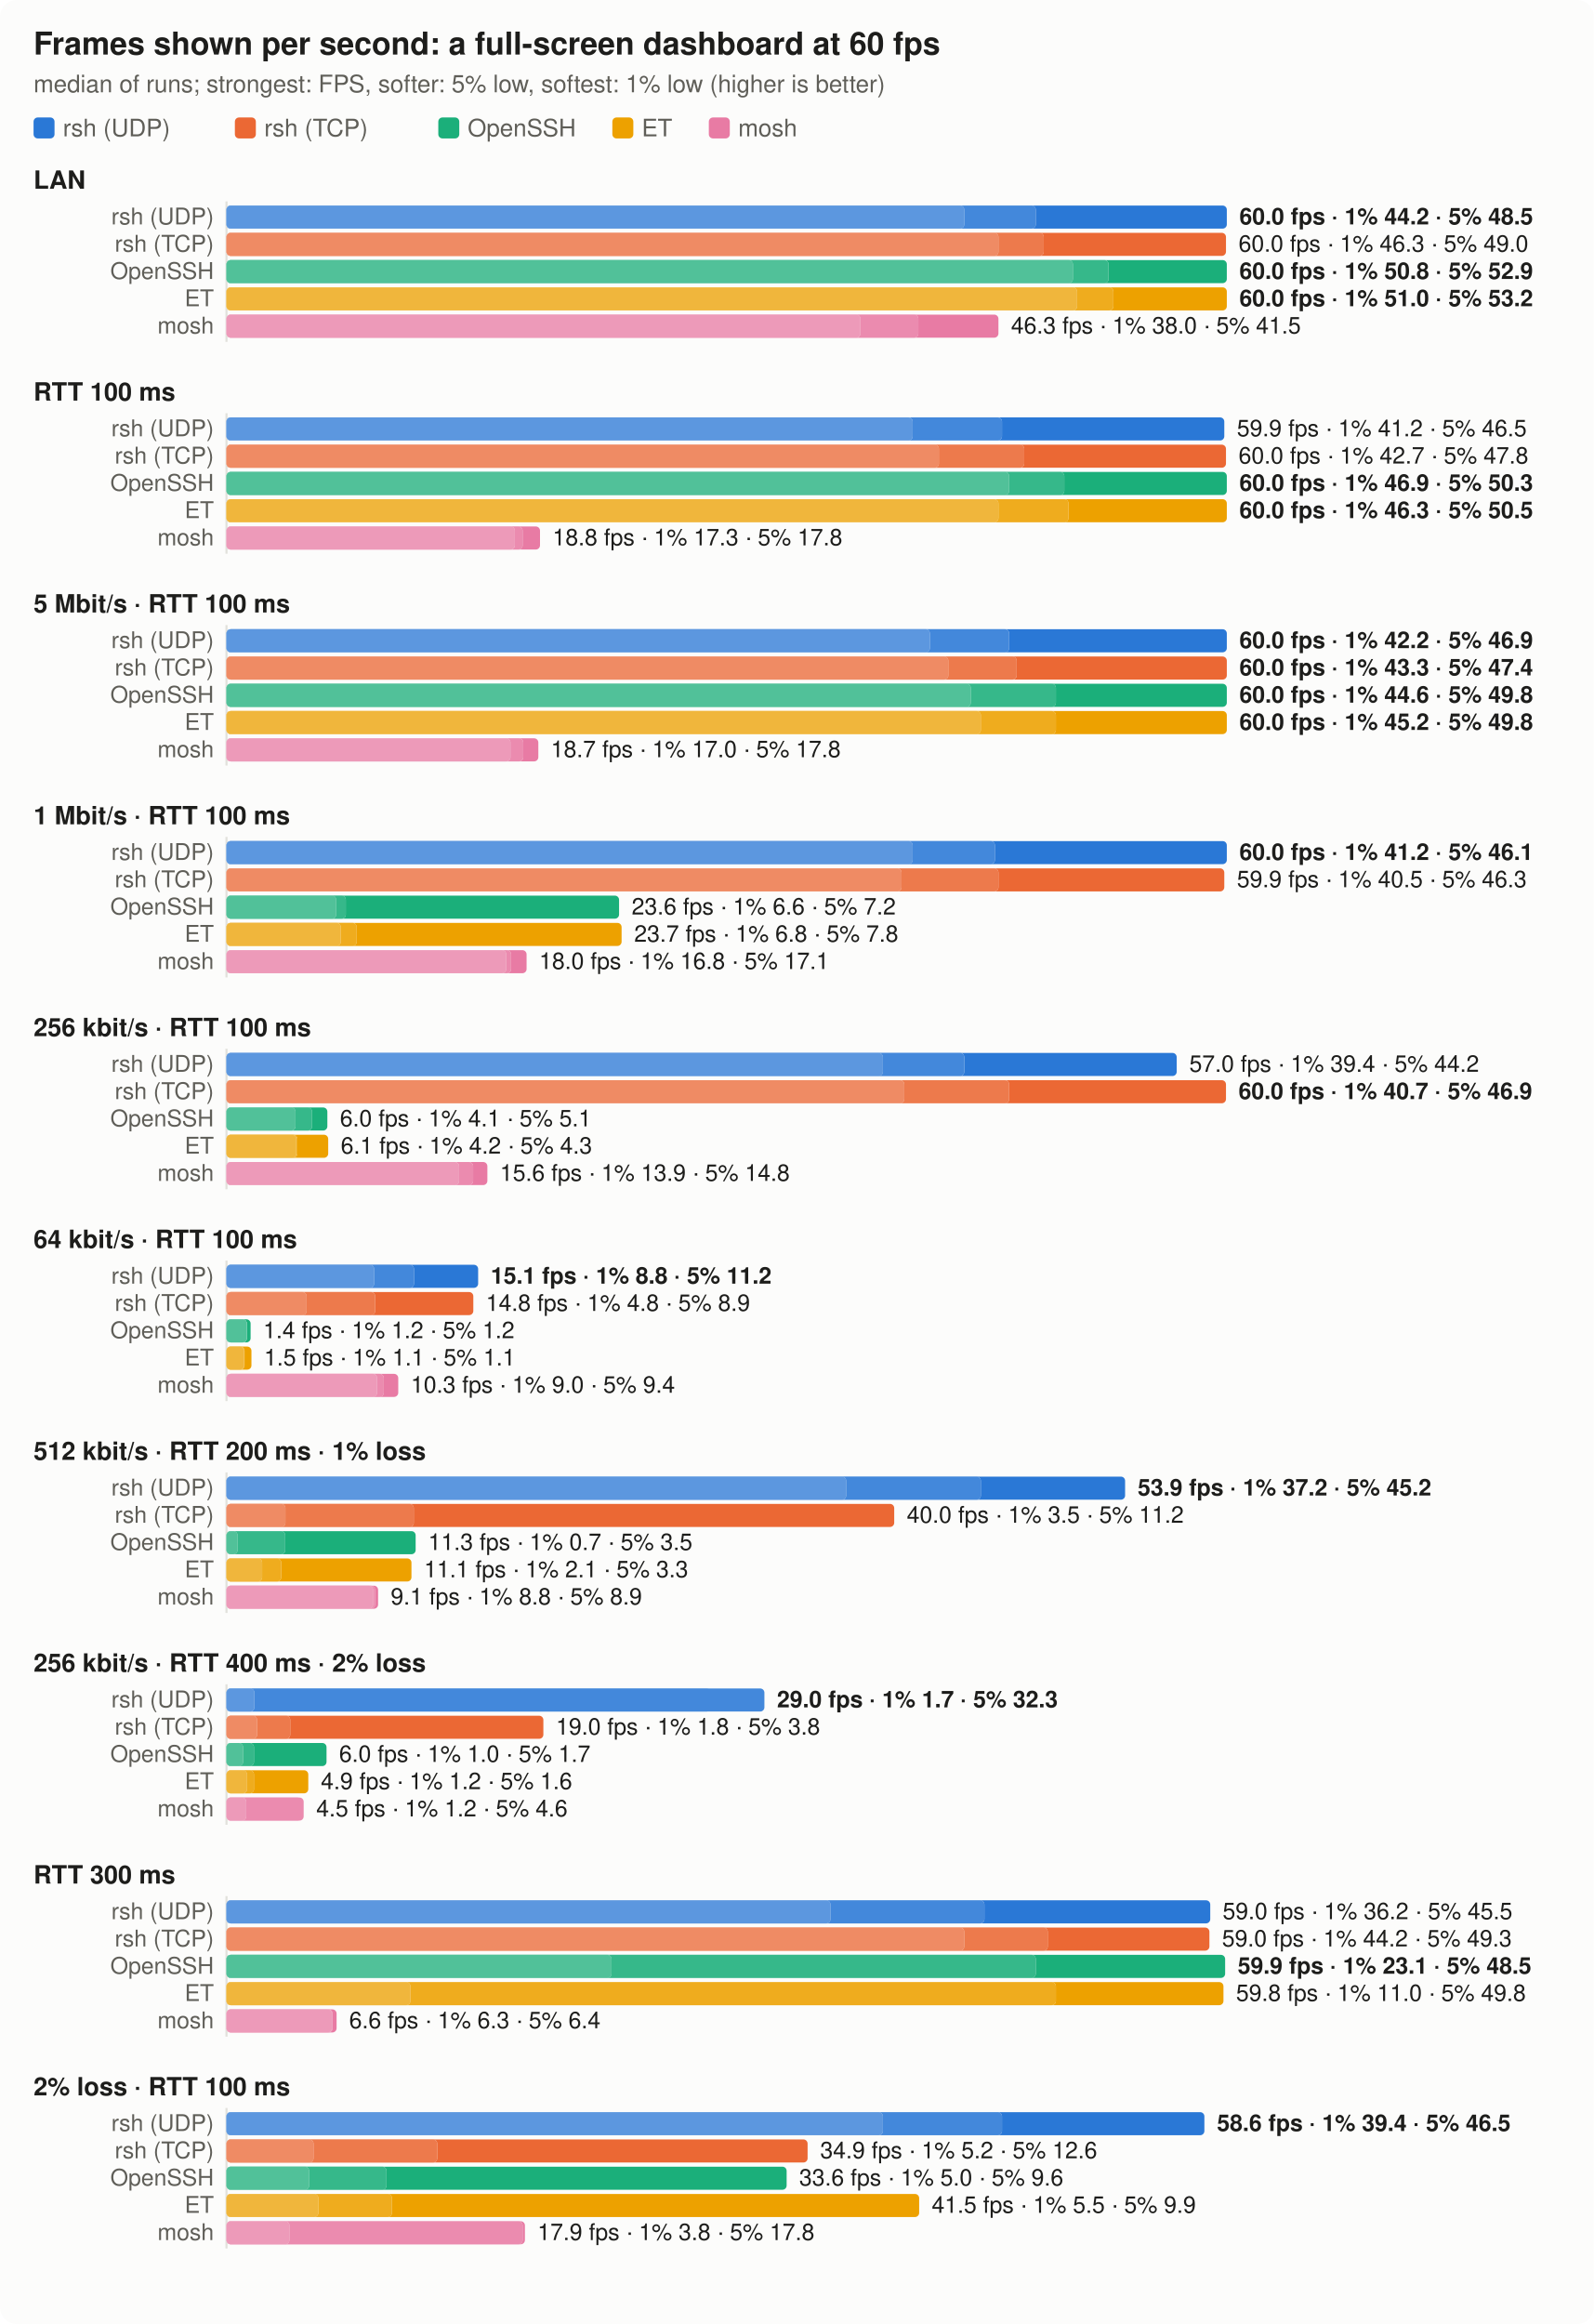
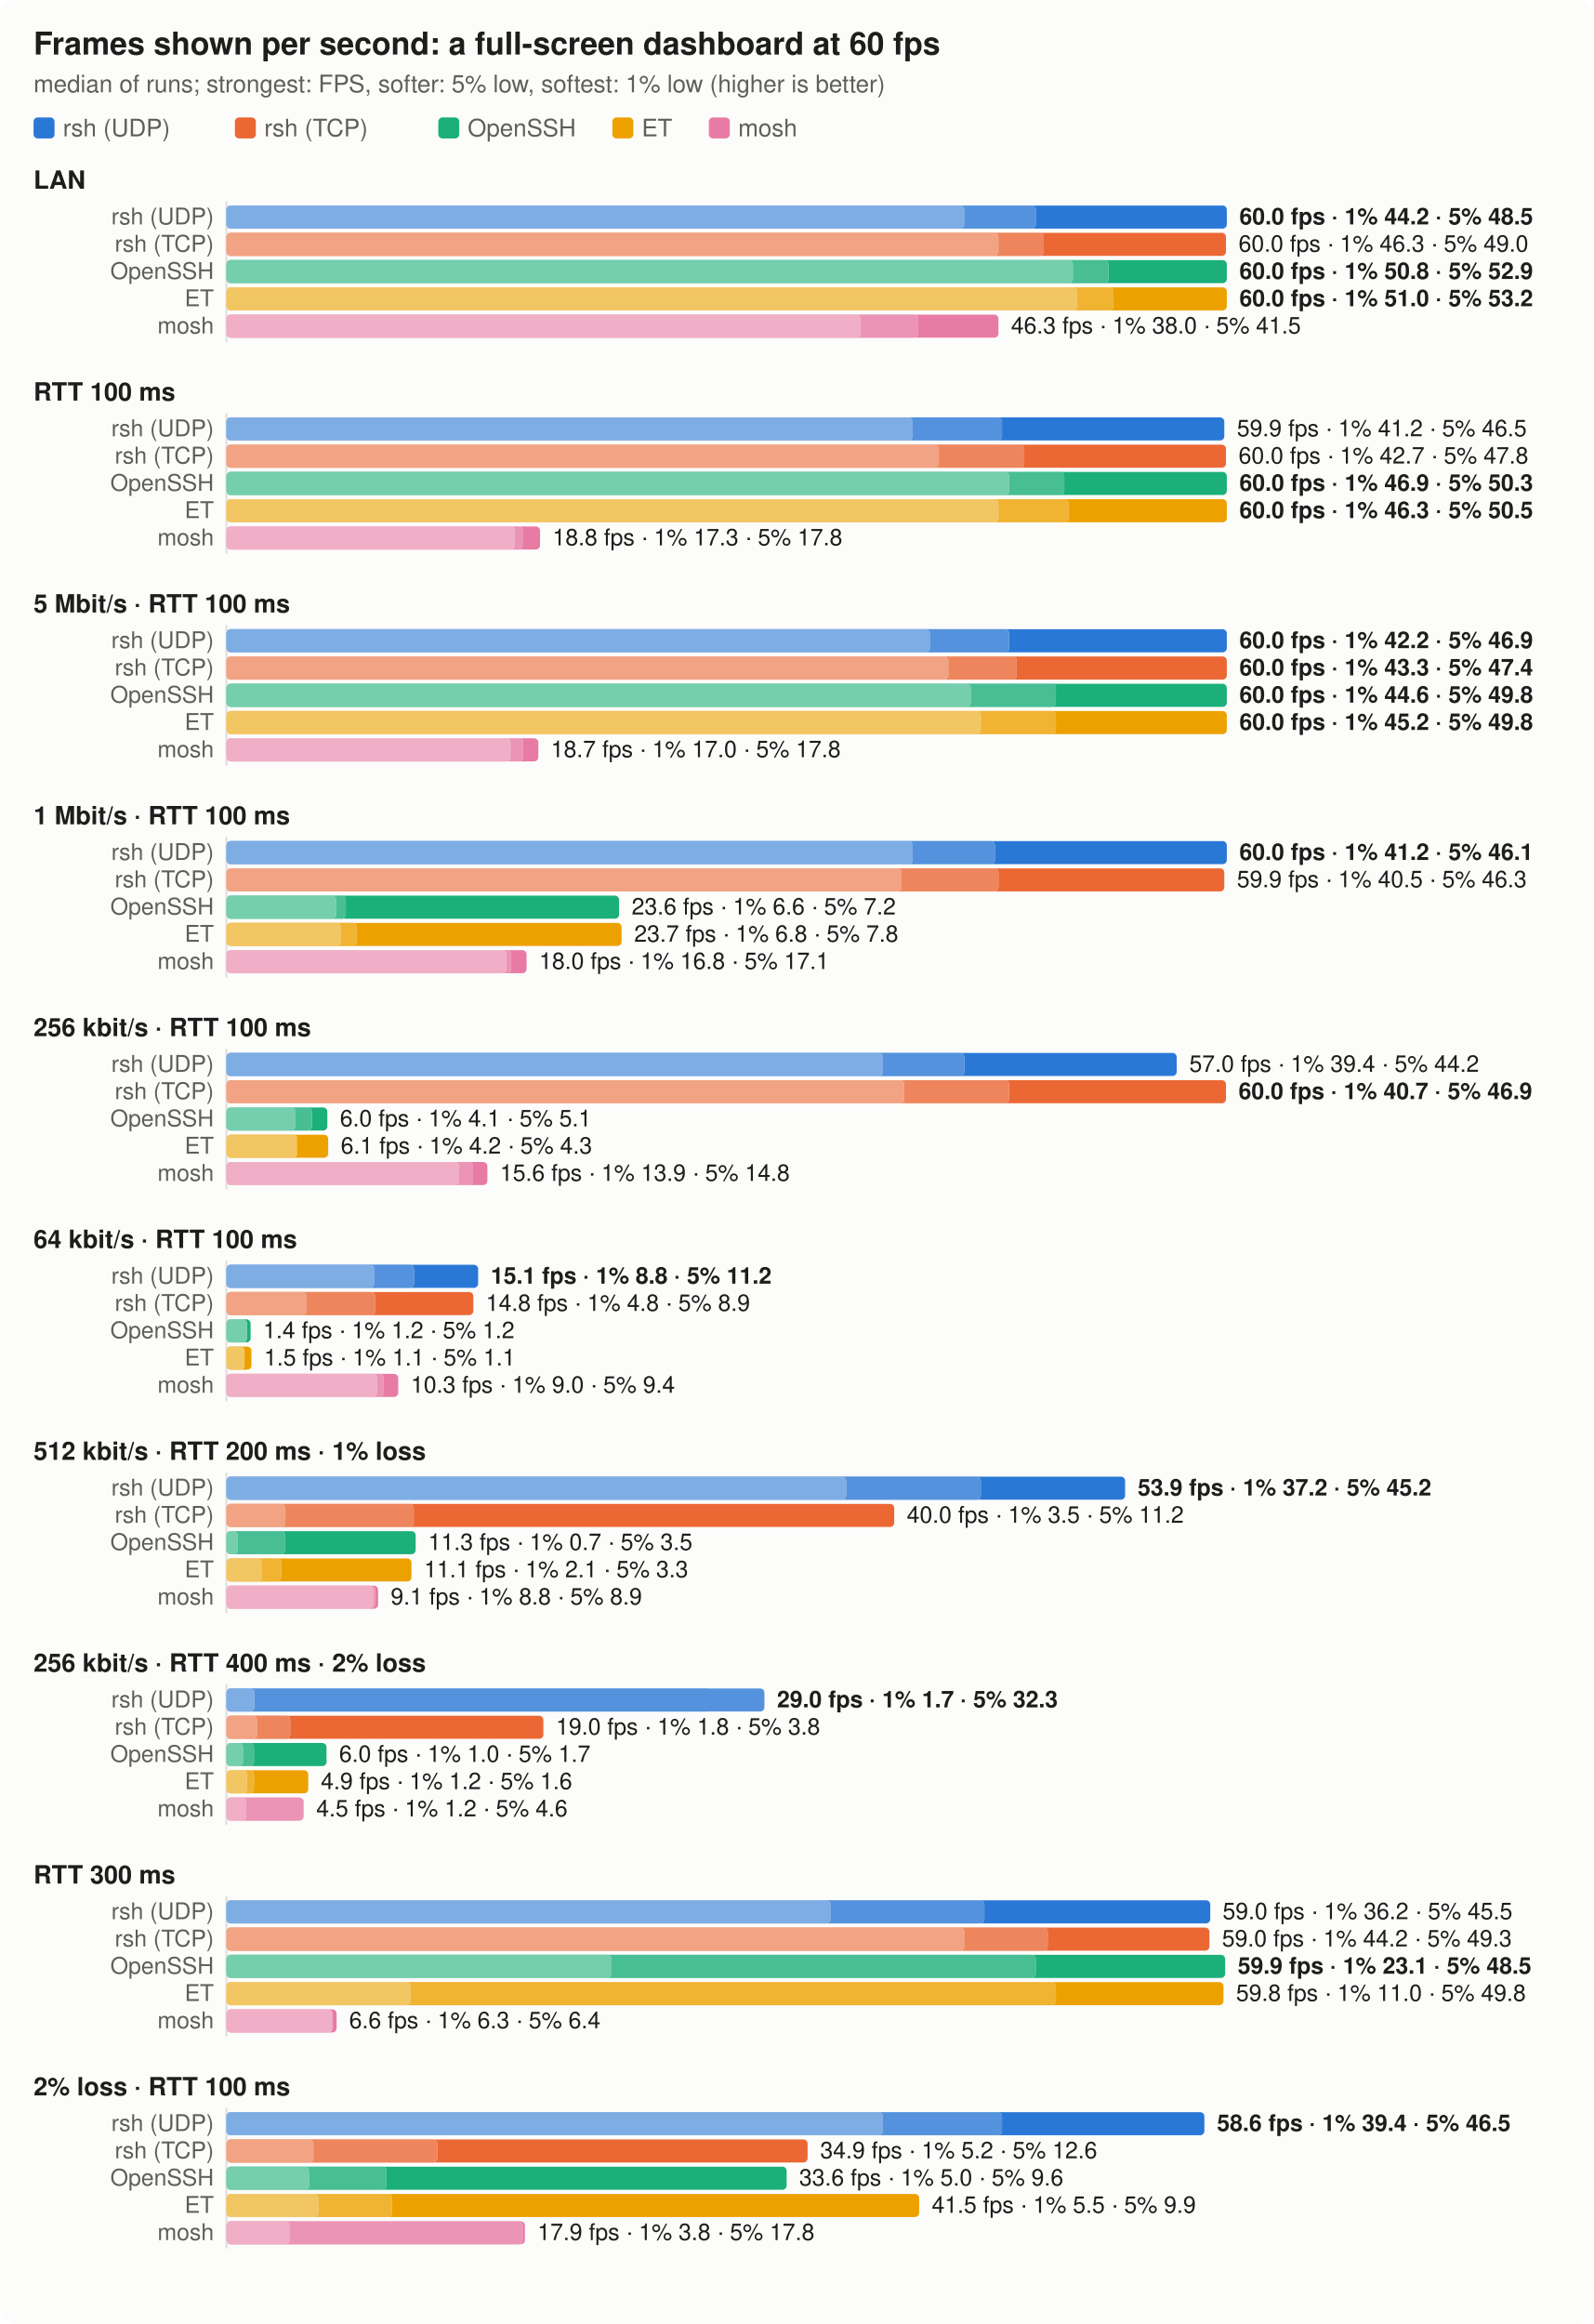
<svg xmlns="http://www.w3.org/2000/svg" width="760" height="1108" viewBox="0 0 760 1108" role="img" aria-label="Frames shown per second: a full-screen dashboard at 60 fps">
  <style>svg{font-family:-apple-system,BlinkMacSystemFont,'Segoe UI',Helvetica,Arial,sans-serif}.bg{fill:#fcfcfb}.t1{fill:#1d1d1b}.t2{fill:#5f5e58}.axis{stroke:#e2e1dc}.s-rsh{fill:#2a78d6}.s-rsh_tcp{fill:#eb6834}.s-ssh{fill:#1baf7a}.s-et{fill:#eda100}.s-mosh{fill:#e87ba4}@media (prefers-color-scheme:dark){.bg{fill:#1a1a19}.t1{fill:#f0efec}.t2{fill:#c3c2b7}.axis{stroke:#3a3a37}.s-rsh{fill:#3987e5}.s-rsh_tcp{fill:#d95926}.s-ssh{fill:#199e70}.s-et{fill:#c98500}.s-mosh{fill:#d55181}}</style>
  <rect class="bg" width="100%" height="100%" rx="8" />
  <text class="t1" x="16" y="26" font-size="15" font-weight="600">Frames shown per second: a full-screen dashboard at 60 fps</text>
  <text class="t2" x="16" y="44" font-size="11.5">median of runs; strongest: FPS, softer: 5% low, softest: 1% low (higher is better)</text>
  <rect class="s-rsh" x="16" y="56" width="10" height="10" rx="2" />
  <text class="t2" x="30" y="65" font-size="11.5">rsh (UDP)</text>
  <rect class="s-rsh_tcp" x="112" y="56" width="10" height="10" rx="2" />
  <text class="t2" x="126" y="65" font-size="11.5">rsh (TCP)</text>
  <rect class="s-ssh" x="209" y="56" width="10" height="10" rx="2" />
  <text class="t2" x="223" y="65" font-size="11.5">OpenSSH</text>
  <rect class="s-et" x="292" y="56" width="10" height="10" rx="2" />
  <text class="t2" x="306" y="65" font-size="11.5">ET</text>
  <rect class="s-mosh" x="338" y="56" width="10" height="10" rx="2" />
  <text class="t2" x="352" y="65" font-size="11.5">mosh</text>
  <text class="t1" x="16" y="90" font-size="12" font-weight="600">LAN</text>
  <line class="axis" x1="108" y1="96" x2="108" y2="163" stroke-width="1" />
  <text class="t2" x="102" y="107" font-size="11" text-anchor="end">rsh (UDP)</text>
  <rect class="s-rsh" x="108" y="98" width="477.0" height="11" rx="2" />
  <rect class="bg" x="108" y="98" width="385.9" height="11" rx="2" />
-   <rect class="s-rsh" x="108" y="98" width="385.9" height="11" rx="2" opacity="0.88" />
+   <rect class="s-rsh" x="108" y="98" width="385.9" height="11" rx="2" opacity="0.8" />
  <rect class="bg" x="108" y="98" width="351.8" height="11" rx="2" />
-   <rect class="s-rsh" x="108" y="98" width="351.8" height="11" rx="2" opacity="0.76" />
+   <rect class="s-rsh" x="108" y="98" width="351.8" height="11" rx="2" opacity="0.6" />
  <text class="t1" x="591.0" y="107" font-size="11" font-weight="600">60.0 fps · 1% 44.2 · 5% 48.5</text>
  <text class="t2" x="102" y="120" font-size="11" text-anchor="end">rsh (TCP)</text>
  <rect class="s-rsh_tcp" x="108" y="111" width="476.6" height="11" rx="2" />
  <rect class="bg" x="108" y="111" width="389.7" height="11" rx="2" />
-   <rect class="s-rsh_tcp" x="108" y="111" width="389.7" height="11" rx="2" opacity="0.88" />
+   <rect class="s-rsh_tcp" x="108" y="111" width="389.7" height="11" rx="2" opacity="0.8" />
  <rect class="bg" x="108" y="111" width="368.1" height="11" rx="2" />
-   <rect class="s-rsh_tcp" x="108" y="111" width="368.1" height="11" rx="2" opacity="0.76" />
+   <rect class="s-rsh_tcp" x="108" y="111" width="368.1" height="11" rx="2" opacity="0.6" />
  <text class="t1" x="590.6" y="120" font-size="11">60.0 fps · 1% 46.3 · 5% 49.0</text>
  <text class="t2" x="102" y="133" font-size="11" text-anchor="end">OpenSSH</text>
  <rect class="s-ssh" x="108" y="124" width="477.0" height="11" rx="2" />
  <rect class="bg" x="108" y="124" width="420.6" height="11" rx="2" />
-   <rect class="s-ssh" x="108" y="124" width="420.6" height="11" rx="2" opacity="0.88" />
+   <rect class="s-ssh" x="108" y="124" width="420.6" height="11" rx="2" opacity="0.8" />
  <rect class="bg" x="108" y="124" width="403.6" height="11" rx="2" />
-   <rect class="s-ssh" x="108" y="124" width="403.6" height="11" rx="2" opacity="0.76" />
+   <rect class="s-ssh" x="108" y="124" width="403.6" height="11" rx="2" opacity="0.6" />
  <text class="t1" x="591.0" y="133" font-size="11" font-weight="600">60.0 fps · 1% 50.8 · 5% 52.9</text>
  <text class="t2" x="102" y="146" font-size="11" text-anchor="end">ET</text>
  <rect class="s-et" x="108" y="137" width="477.0" height="11" rx="2" />
  <rect class="bg" x="108" y="137" width="422.9" height="11" rx="2" />
-   <rect class="s-et" x="108" y="137" width="422.9" height="11" rx="2" opacity="0.88" />
+   <rect class="s-et" x="108" y="137" width="422.9" height="11" rx="2" opacity="0.8" />
  <rect class="bg" x="108" y="137" width="405.6" height="11" rx="2" />
-   <rect class="s-et" x="108" y="137" width="405.6" height="11" rx="2" opacity="0.76" />
+   <rect class="s-et" x="108" y="137" width="405.6" height="11" rx="2" opacity="0.6" />
  <text class="t1" x="591.0" y="146" font-size="11" font-weight="600">60.0 fps · 1% 51.0 · 5% 53.2</text>
  <text class="t2" x="102" y="159" font-size="11" text-anchor="end">mosh</text>
  <rect class="s-mosh" x="108" y="150" width="368.1" height="11" rx="2" />
  <rect class="bg" x="108" y="150" width="329.9" height="11" rx="2" />
-   <rect class="s-mosh" x="108" y="150" width="329.9" height="11" rx="2" opacity="0.88" />
+   <rect class="s-mosh" x="108" y="150" width="329.9" height="11" rx="2" opacity="0.8" />
  <rect class="bg" x="108" y="150" width="302.3" height="11" rx="2" />
-   <rect class="s-mosh" x="108" y="150" width="302.3" height="11" rx="2" opacity="0.76" />
+   <rect class="s-mosh" x="108" y="150" width="302.3" height="11" rx="2" opacity="0.6" />
  <text class="t1" x="482.1" y="159" font-size="11">46.3 fps · 1% 38.0 · 5% 41.5</text>
  <text class="t1" x="16" y="191" font-size="12" font-weight="600">RTT 100 ms</text>
  <line class="axis" x1="108" y1="197" x2="108" y2="264" stroke-width="1" />
  <text class="t2" x="102" y="208" font-size="11" text-anchor="end">rsh (UDP)</text>
  <rect class="s-rsh" x="108" y="199" width="475.8" height="11" rx="2" />
  <rect class="bg" x="108" y="199" width="369.8" height="11" rx="2" />
-   <rect class="s-rsh" x="108" y="199" width="369.8" height="11" rx="2" opacity="0.88" />
+   <rect class="s-rsh" x="108" y="199" width="369.8" height="11" rx="2" opacity="0.8" />
  <rect class="bg" x="108" y="199" width="327.2" height="11" rx="2" />
-   <rect class="s-rsh" x="108" y="199" width="327.2" height="11" rx="2" opacity="0.76" />
+   <rect class="s-rsh" x="108" y="199" width="327.2" height="11" rx="2" opacity="0.6" />
  <text class="t1" x="589.8" y="208" font-size="11">59.9 fps · 1% 41.2 · 5% 46.5</text>
  <text class="t2" x="102" y="221" font-size="11" text-anchor="end">rsh (TCP)</text>
  <rect class="s-rsh_tcp" x="108" y="212" width="476.6" height="11" rx="2" />
  <rect class="bg" x="108" y="212" width="380.4" height="11" rx="2" />
-   <rect class="s-rsh_tcp" x="108" y="212" width="380.4" height="11" rx="2" opacity="0.88" />
+   <rect class="s-rsh_tcp" x="108" y="212" width="380.4" height="11" rx="2" opacity="0.8" />
  <rect class="bg" x="108" y="212" width="339.7" height="11" rx="2" />
-   <rect class="s-rsh_tcp" x="108" y="212" width="339.7" height="11" rx="2" opacity="0.76" />
+   <rect class="s-rsh_tcp" x="108" y="212" width="339.7" height="11" rx="2" opacity="0.6" />
  <text class="t1" x="590.6" y="221" font-size="11">60.0 fps · 1% 42.7 · 5% 47.8</text>
  <text class="t2" x="102" y="234" font-size="11" text-anchor="end">OpenSSH</text>
  <rect class="s-ssh" x="108" y="225" width="477.0" height="11" rx="2" />
  <rect class="bg" x="108" y="225" width="399.5" height="11" rx="2" />
-   <rect class="s-ssh" x="108" y="225" width="399.5" height="11" rx="2" opacity="0.88" />
+   <rect class="s-ssh" x="108" y="225" width="399.5" height="11" rx="2" opacity="0.8" />
  <rect class="bg" x="108" y="225" width="373.2" height="11" rx="2" />
-   <rect class="s-ssh" x="108" y="225" width="373.2" height="11" rx="2" opacity="0.76" />
+   <rect class="s-ssh" x="108" y="225" width="373.2" height="11" rx="2" opacity="0.6" />
  <text class="t1" x="591.0" y="234" font-size="11" font-weight="600">60.0 fps · 1% 46.9 · 5% 50.3</text>
  <text class="t2" x="102" y="247" font-size="11" text-anchor="end">ET</text>
  <rect class="s-et" x="108" y="238" width="477.0" height="11" rx="2" />
  <rect class="bg" x="108" y="238" width="401.5" height="11" rx="2" />
-   <rect class="s-et" x="108" y="238" width="401.5" height="11" rx="2" opacity="0.88" />
+   <rect class="s-et" x="108" y="238" width="401.5" height="11" rx="2" opacity="0.8" />
  <rect class="bg" x="108" y="238" width="368.1" height="11" rx="2" />
-   <rect class="s-et" x="108" y="238" width="368.1" height="11" rx="2" opacity="0.76" />
+   <rect class="s-et" x="108" y="238" width="368.1" height="11" rx="2" opacity="0.6" />
  <text class="t1" x="591.0" y="247" font-size="11" font-weight="600">60.0 fps · 1% 46.3 · 5% 50.5</text>
  <text class="t2" x="102" y="260" font-size="11" text-anchor="end">mosh</text>
  <rect class="s-mosh" x="108" y="251" width="149.5" height="11" rx="2" />
  <rect class="bg" x="108" y="251" width="141.2" height="11" rx="2" />
-   <rect class="s-mosh" x="108" y="251" width="141.2" height="11" rx="2" opacity="0.88" />
+   <rect class="s-mosh" x="108" y="251" width="141.2" height="11" rx="2" opacity="0.8" />
  <rect class="bg" x="108" y="251" width="137.5" height="11" rx="2" />
-   <rect class="s-mosh" x="108" y="251" width="137.5" height="11" rx="2" opacity="0.76" />
+   <rect class="s-mosh" x="108" y="251" width="137.5" height="11" rx="2" opacity="0.6" />
  <text class="t1" x="263.5" y="260" font-size="11">18.8 fps · 1% 17.3 · 5% 17.8</text>
  <text class="t1" x="16" y="292" font-size="12" font-weight="600">5 Mbit/s · RTT 100 ms</text>
  <line class="axis" x1="108" y1="298" x2="108" y2="365" stroke-width="1" />
  <text class="t2" x="102" y="309" font-size="11" text-anchor="end">rsh (UDP)</text>
  <rect class="s-rsh" x="108" y="300" width="477.0" height="11" rx="2" />
  <rect class="bg" x="108" y="300" width="373.2" height="11" rx="2" />
-   <rect class="s-rsh" x="108" y="300" width="373.2" height="11" rx="2" opacity="0.88" />
+   <rect class="s-rsh" x="108" y="300" width="373.2" height="11" rx="2" opacity="0.8" />
  <rect class="bg" x="108" y="300" width="335.4" height="11" rx="2" />
-   <rect class="s-rsh" x="108" y="300" width="335.4" height="11" rx="2" opacity="0.76" />
+   <rect class="s-rsh" x="108" y="300" width="335.4" height="11" rx="2" opacity="0.6" />
  <text class="t1" x="591.0" y="309" font-size="11" font-weight="600">60.0 fps · 1% 42.2 · 5% 46.9</text>
  <text class="t2" x="102" y="322" font-size="11" text-anchor="end">rsh (TCP)</text>
  <rect class="s-rsh_tcp" x="108" y="313" width="477.0" height="11" rx="2" />
  <rect class="bg" x="108" y="313" width="376.8" height="11" rx="2" />
-   <rect class="s-rsh_tcp" x="108" y="313" width="376.8" height="11" rx="2" opacity="0.88" />
+   <rect class="s-rsh_tcp" x="108" y="313" width="376.8" height="11" rx="2" opacity="0.8" />
  <rect class="bg" x="108" y="313" width="344.2" height="11" rx="2" />
-   <rect class="s-rsh_tcp" x="108" y="313" width="344.2" height="11" rx="2" opacity="0.76" />
+   <rect class="s-rsh_tcp" x="108" y="313" width="344.2" height="11" rx="2" opacity="0.6" />
  <text class="t1" x="591.0" y="322" font-size="11" font-weight="600">60.0 fps · 1% 43.3 · 5% 47.4</text>
  <text class="t2" x="102" y="335" font-size="11" text-anchor="end">OpenSSH</text>
  <rect class="s-ssh" x="108" y="326" width="477.0" height="11" rx="2" />
  <rect class="bg" x="108" y="326" width="395.5" height="11" rx="2" />
-   <rect class="s-ssh" x="108" y="326" width="395.5" height="11" rx="2" opacity="0.88" />
+   <rect class="s-ssh" x="108" y="326" width="395.5" height="11" rx="2" opacity="0.8" />
  <rect class="bg" x="108" y="326" width="354.9" height="11" rx="2" />
-   <rect class="s-ssh" x="108" y="326" width="354.9" height="11" rx="2" opacity="0.76" />
+   <rect class="s-ssh" x="108" y="326" width="354.9" height="11" rx="2" opacity="0.6" />
  <text class="t1" x="591.0" y="335" font-size="11" font-weight="600">60.0 fps · 1% 44.6 · 5% 49.8</text>
  <text class="t2" x="102" y="348" font-size="11" text-anchor="end">ET</text>
  <rect class="s-et" x="108" y="339" width="477.0" height="11" rx="2" />
  <rect class="bg" x="108" y="339" width="395.5" height="11" rx="2" />
-   <rect class="s-et" x="108" y="339" width="395.5" height="11" rx="2" opacity="0.88" />
+   <rect class="s-et" x="108" y="339" width="395.5" height="11" rx="2" opacity="0.8" />
  <rect class="bg" x="108" y="339" width="359.7" height="11" rx="2" />
-   <rect class="s-et" x="108" y="339" width="359.7" height="11" rx="2" opacity="0.76" />
+   <rect class="s-et" x="108" y="339" width="359.7" height="11" rx="2" opacity="0.6" />
  <text class="t1" x="591.0" y="348" font-size="11" font-weight="600">60.0 fps · 1% 45.2 · 5% 49.8</text>
  <text class="t2" x="102" y="361" font-size="11" text-anchor="end">mosh</text>
  <rect class="s-mosh" x="108" y="352" width="148.7" height="11" rx="2" />
  <rect class="bg" x="108" y="352" width="141.5" height="11" rx="2" />
-   <rect class="s-mosh" x="108" y="352" width="141.5" height="11" rx="2" opacity="0.88" />
+   <rect class="s-mosh" x="108" y="352" width="141.5" height="11" rx="2" opacity="0.8" />
  <rect class="bg" x="108" y="352" width="135.4" height="11" rx="2" />
-   <rect class="s-mosh" x="108" y="352" width="135.4" height="11" rx="2" opacity="0.76" />
+   <rect class="s-mosh" x="108" y="352" width="135.4" height="11" rx="2" opacity="0.6" />
  <text class="t1" x="262.7" y="361" font-size="11">18.7 fps · 1% 17.0 · 5% 17.8</text>
  <text class="t1" x="16" y="393" font-size="12" font-weight="600">1 Mbit/s · RTT 100 ms</text>
  <line class="axis" x1="108" y1="399" x2="108" y2="466" stroke-width="1" />
  <text class="t2" x="102" y="410" font-size="11" text-anchor="end">rsh (UDP)</text>
  <rect class="s-rsh" x="108" y="401" width="477.0" height="11" rx="2" />
  <rect class="bg" x="108" y="401" width="366.4" height="11" rx="2" />
-   <rect class="s-rsh" x="108" y="401" width="366.4" height="11" rx="2" opacity="0.88" />
+   <rect class="s-rsh" x="108" y="401" width="366.4" height="11" rx="2" opacity="0.8" />
  <rect class="bg" x="108" y="401" width="327.2" height="11" rx="2" />
-   <rect class="s-rsh" x="108" y="401" width="327.2" height="11" rx="2" opacity="0.76" />
+   <rect class="s-rsh" x="108" y="401" width="327.2" height="11" rx="2" opacity="0.6" />
  <text class="t1" x="591.0" y="410" font-size="11" font-weight="600">60.0 fps · 1% 41.2 · 5% 46.1</text>
  <text class="t2" x="102" y="423" font-size="11" text-anchor="end">rsh (TCP)</text>
  <rect class="s-rsh_tcp" x="108" y="414" width="475.8" height="11" rx="2" />
  <rect class="bg" x="108" y="414" width="368.1" height="11" rx="2" />
-   <rect class="s-rsh_tcp" x="108" y="414" width="368.1" height="11" rx="2" opacity="0.88" />
+   <rect class="s-rsh_tcp" x="108" y="414" width="368.1" height="11" rx="2" opacity="0.8" />
  <rect class="bg" x="108" y="414" width="321.9" height="11" rx="2" />
-   <rect class="s-rsh_tcp" x="108" y="414" width="321.9" height="11" rx="2" opacity="0.76" />
+   <rect class="s-rsh_tcp" x="108" y="414" width="321.9" height="11" rx="2" opacity="0.6" />
  <text class="t1" x="589.8" y="423" font-size="11">59.9 fps · 1% 40.5 · 5% 46.3</text>
  <text class="t2" x="102" y="436" font-size="11" text-anchor="end">OpenSSH</text>
  <rect class="s-ssh" x="108" y="427" width="187.2" height="11" rx="2" />
  <rect class="bg" x="108" y="427" width="56.9" height="11" rx="2" />
-   <rect class="s-ssh" x="108" y="427" width="56.9" height="11" rx="2" opacity="0.88" />
+   <rect class="s-ssh" x="108" y="427" width="56.9" height="11" rx="2" opacity="0.8" />
  <rect class="bg" x="108" y="427" width="52.3" height="11" rx="2" />
-   <rect class="s-ssh" x="108" y="427" width="52.3" height="11" rx="2" opacity="0.76" />
+   <rect class="s-ssh" x="108" y="427" width="52.3" height="11" rx="2" opacity="0.6" />
  <text class="t1" x="301.2" y="436" font-size="11">23.6 fps · 1% 6.6 · 5% 7.2</text>
  <text class="t2" x="102" y="449" font-size="11" text-anchor="end">ET</text>
  <rect class="s-et" x="108" y="440" width="188.4" height="11" rx="2" />
  <rect class="bg" x="108" y="440" width="62.1" height="11" rx="2" />
-   <rect class="s-et" x="108" y="440" width="62.1" height="11" rx="2" opacity="0.88" />
+   <rect class="s-et" x="108" y="440" width="62.1" height="11" rx="2" opacity="0.8" />
  <rect class="bg" x="108" y="440" width="54.5" height="11" rx="2" />
-   <rect class="s-et" x="108" y="440" width="54.5" height="11" rx="2" opacity="0.76" />
+   <rect class="s-et" x="108" y="440" width="54.5" height="11" rx="2" opacity="0.6" />
  <text class="t1" x="302.4" y="449" font-size="11">23.7 fps · 1% 6.8 · 5% 7.8</text>
  <text class="t2" x="102" y="462" font-size="11" text-anchor="end">mosh</text>
  <rect class="s-mosh" x="108" y="453" width="143.1" height="11" rx="2" />
  <rect class="bg" x="108" y="453" width="135.7" height="11" rx="2" />
-   <rect class="s-mosh" x="108" y="453" width="135.7" height="11" rx="2" opacity="0.88" />
+   <rect class="s-mosh" x="108" y="453" width="135.7" height="11" rx="2" opacity="0.8" />
  <rect class="bg" x="108" y="453" width="133.4" height="11" rx="2" />
-   <rect class="s-mosh" x="108" y="453" width="133.4" height="11" rx="2" opacity="0.76" />
+   <rect class="s-mosh" x="108" y="453" width="133.4" height="11" rx="2" opacity="0.6" />
  <text class="t1" x="257.1" y="462" font-size="11">18.0 fps · 1% 16.8 · 5% 17.1</text>
  <text class="t1" x="16" y="494" font-size="12" font-weight="600">256 kbit/s · RTT 100 ms</text>
  <line class="axis" x1="108" y1="500" x2="108" y2="567" stroke-width="1" />
  <text class="t2" x="102" y="511" font-size="11" text-anchor="end">rsh (UDP)</text>
  <rect class="s-rsh" x="108" y="502" width="453.1" height="11" rx="2" />
  <rect class="bg" x="108" y="502" width="351.8" height="11" rx="2" />
-   <rect class="s-rsh" x="108" y="502" width="351.8" height="11" rx="2" opacity="0.88" />
+   <rect class="s-rsh" x="108" y="502" width="351.8" height="11" rx="2" opacity="0.8" />
  <rect class="bg" x="108" y="502" width="313.0" height="11" rx="2" />
-   <rect class="s-rsh" x="108" y="502" width="313.0" height="11" rx="2" opacity="0.76" />
+   <rect class="s-rsh" x="108" y="502" width="313.0" height="11" rx="2" opacity="0.6" />
  <text class="t1" x="567.1" y="511" font-size="11">57.0 fps · 1% 39.4 · 5% 44.2</text>
  <text class="t2" x="102" y="524" font-size="11" text-anchor="end">rsh (TCP)</text>
  <rect class="s-rsh_tcp" x="108" y="515" width="476.6" height="11" rx="2" />
  <rect class="bg" x="108" y="515" width="373.2" height="11" rx="2" />
-   <rect class="s-rsh_tcp" x="108" y="515" width="373.2" height="11" rx="2" opacity="0.88" />
+   <rect class="s-rsh_tcp" x="108" y="515" width="373.2" height="11" rx="2" opacity="0.8" />
  <rect class="bg" x="108" y="515" width="323.2" height="11" rx="2" />
-   <rect class="s-rsh_tcp" x="108" y="515" width="323.2" height="11" rx="2" opacity="0.76" />
+   <rect class="s-rsh_tcp" x="108" y="515" width="323.2" height="11" rx="2" opacity="0.6" />
  <text class="t1" x="590.6" y="524" font-size="11" font-weight="600">60.0 fps · 1% 40.7 · 5% 46.9</text>
  <text class="t2" x="102" y="537" font-size="11" text-anchor="end">OpenSSH</text>
  <rect class="s-ssh" x="108" y="528" width="48.1" height="11" rx="2" />
  <rect class="bg" x="108" y="528" width="40.8" height="11" rx="2" />
-   <rect class="s-ssh" x="108" y="528" width="40.8" height="11" rx="2" opacity="0.88" />
+   <rect class="s-ssh" x="108" y="528" width="40.8" height="11" rx="2" opacity="0.8" />
  <rect class="bg" x="108" y="528" width="32.9" height="11" rx="2" />
-   <rect class="s-ssh" x="108" y="528" width="32.9" height="11" rx="2" opacity="0.76" />
+   <rect class="s-ssh" x="108" y="528" width="32.9" height="11" rx="2" opacity="0.6" />
  <text class="t1" x="162.1" y="537" font-size="11">6.0 fps · 1% 4.1 · 5% 5.1</text>
  <text class="t2" x="102" y="550" font-size="11" text-anchor="end">ET</text>
  <rect class="s-et" x="108" y="541" width="48.5" height="11" rx="2" />
  <rect class="bg" x="108" y="541" width="33.8" height="11" rx="2" />
-   <rect class="s-et" x="108" y="541" width="33.8" height="11" rx="2" opacity="0.88" />
+   <rect class="s-et" x="108" y="541" width="33.8" height="11" rx="2" opacity="0.8" />
  <rect class="bg" x="108" y="541" width="33.3" height="11" rx="2" />
-   <rect class="s-et" x="108" y="541" width="33.3" height="11" rx="2" opacity="0.76" />
+   <rect class="s-et" x="108" y="541" width="33.3" height="11" rx="2" opacity="0.6" />
  <text class="t1" x="162.5" y="550" font-size="11">6.1 fps · 1% 4.2 · 5% 4.3</text>
  <text class="t2" x="102" y="563" font-size="11" text-anchor="end">mosh</text>
  <rect class="s-mosh" x="108" y="554" width="124.4" height="11" rx="2" />
  <rect class="bg" x="108" y="554" width="117.6" height="11" rx="2" />
-   <rect class="s-mosh" x="108" y="554" width="117.6" height="11" rx="2" opacity="0.88" />
+   <rect class="s-mosh" x="108" y="554" width="117.6" height="11" rx="2" opacity="0.8" />
  <rect class="bg" x="108" y="554" width="110.9" height="11" rx="2" />
-   <rect class="s-mosh" x="108" y="554" width="110.9" height="11" rx="2" opacity="0.76" />
+   <rect class="s-mosh" x="108" y="554" width="110.9" height="11" rx="2" opacity="0.6" />
  <text class="t1" x="238.4" y="563" font-size="11">15.6 fps · 1% 13.9 · 5% 14.8</text>
  <text class="t1" x="16" y="595" font-size="12" font-weight="600">64 kbit/s · RTT 100 ms</text>
  <line class="axis" x1="108" y1="601" x2="108" y2="668" stroke-width="1" />
  <text class="t2" x="102" y="612" font-size="11" text-anchor="end">rsh (UDP)</text>
  <rect class="s-rsh" x="108" y="603" width="120.0" height="11" rx="2" />
  <rect class="bg" x="108" y="603" width="89.4" height="11" rx="2" />
-   <rect class="s-rsh" x="108" y="603" width="89.4" height="11" rx="2" opacity="0.88" />
+   <rect class="s-rsh" x="108" y="603" width="89.4" height="11" rx="2" opacity="0.8" />
  <rect class="bg" x="108" y="603" width="70.4" height="11" rx="2" />
-   <rect class="s-rsh" x="108" y="603" width="70.4" height="11" rx="2" opacity="0.76" />
+   <rect class="s-rsh" x="108" y="603" width="70.4" height="11" rx="2" opacity="0.6" />
  <text class="t1" x="234.0" y="612" font-size="11" font-weight="600">15.1 fps · 1% 8.8 · 5% 11.2</text>
  <text class="t2" x="102" y="625" font-size="11" text-anchor="end">rsh (TCP)</text>
  <rect class="s-rsh_tcp" x="108" y="616" width="117.7" height="11" rx="2" />
  <rect class="bg" x="108" y="616" width="70.9" height="11" rx="2" />
-   <rect class="s-rsh_tcp" x="108" y="616" width="70.9" height="11" rx="2" opacity="0.88" />
+   <rect class="s-rsh_tcp" x="108" y="616" width="70.9" height="11" rx="2" opacity="0.8" />
  <rect class="bg" x="108" y="616" width="38.2" height="11" rx="2" />
-   <rect class="s-rsh_tcp" x="108" y="616" width="38.2" height="11" rx="2" opacity="0.76" />
+   <rect class="s-rsh_tcp" x="108" y="616" width="38.2" height="11" rx="2" opacity="0.6" />
  <text class="t1" x="231.7" y="625" font-size="11">14.8 fps · 1% 4.8 · 5% 8.9</text>
  <text class="t2" x="102" y="638" font-size="11" text-anchor="end">OpenSSH</text>
  <rect class="s-ssh" x="108" y="629" width="11.5" height="11" rx="2" />
  <rect class="bg" x="108" y="629" width="9.7" height="11" rx="2" />
-   <rect class="s-ssh" x="108" y="629" width="9.7" height="11" rx="2" opacity="0.88" />
+   <rect class="s-ssh" x="108" y="629" width="9.7" height="11" rx="2" opacity="0.8" />
  <rect class="bg" x="108" y="629" width="9.7" height="11" rx="2" />
-   <rect class="s-ssh" x="108" y="629" width="9.7" height="11" rx="2" opacity="0.76" />
+   <rect class="s-ssh" x="108" y="629" width="9.7" height="11" rx="2" opacity="0.6" />
  <text class="t1" x="125.5" y="638" font-size="11">1.4 fps · 1% 1.2 · 5% 1.2</text>
  <text class="t2" x="102" y="651" font-size="11" text-anchor="end">ET</text>
  <rect class="s-et" x="108" y="642" width="11.9" height="11" rx="2" />
  <rect class="bg" x="108" y="642" width="8.6" height="11" rx="2" />
-   <rect class="s-et" x="108" y="642" width="8.6" height="11" rx="2" opacity="0.88" />
+   <rect class="s-et" x="108" y="642" width="8.6" height="11" rx="2" opacity="0.8" />
  <rect class="bg" x="108" y="642" width="8.4" height="11" rx="2" />
-   <rect class="s-et" x="108" y="642" width="8.4" height="11" rx="2" opacity="0.76" />
+   <rect class="s-et" x="108" y="642" width="8.4" height="11" rx="2" opacity="0.6" />
  <text class="t1" x="125.9" y="651" font-size="11">1.5 fps · 1% 1.1 · 5% 1.1</text>
  <text class="t2" x="102" y="664" font-size="11" text-anchor="end">mosh</text>
  <rect class="s-mosh" x="108" y="655" width="81.9" height="11" rx="2" />
  <rect class="bg" x="108" y="655" width="75.0" height="11" rx="2" />
-   <rect class="s-mosh" x="108" y="655" width="75.0" height="11" rx="2" opacity="0.88" />
+   <rect class="s-mosh" x="108" y="655" width="75.0" height="11" rx="2" opacity="0.8" />
  <rect class="bg" x="108" y="655" width="71.8" height="11" rx="2" />
-   <rect class="s-mosh" x="108" y="655" width="71.8" height="11" rx="2" opacity="0.76" />
+   <rect class="s-mosh" x="108" y="655" width="71.8" height="11" rx="2" opacity="0.6" />
  <text class="t1" x="195.9" y="664" font-size="11">10.3 fps · 1% 9.0 · 5% 9.4</text>
  <text class="t1" x="16" y="696" font-size="12" font-weight="600">512 kbit/s · RTT 200 ms · 1% loss</text>
  <line class="axis" x1="108" y1="702" x2="108" y2="769" stroke-width="1" />
  <text class="t2" x="102" y="713" font-size="11" text-anchor="end">rsh (UDP)</text>
  <rect class="s-rsh" x="108" y="704" width="428.5" height="11" rx="2" />
  <rect class="bg" x="108" y="704" width="359.7" height="11" rx="2" />
-   <rect class="s-rsh" x="108" y="704" width="359.7" height="11" rx="2" opacity="0.88" />
+   <rect class="s-rsh" x="108" y="704" width="359.7" height="11" rx="2" opacity="0.8" />
  <rect class="bg" x="108" y="704" width="295.5" height="11" rx="2" />
-   <rect class="s-rsh" x="108" y="704" width="295.5" height="11" rx="2" opacity="0.76" />
+   <rect class="s-rsh" x="108" y="704" width="295.5" height="11" rx="2" opacity="0.6" />
  <text class="t1" x="542.5" y="713" font-size="11" font-weight="600">53.9 fps · 1% 37.2 · 5% 45.2</text>
  <text class="t2" x="102" y="726" font-size="11" text-anchor="end">rsh (TCP)</text>
  <rect class="s-rsh_tcp" x="108" y="717" width="318.4" height="11" rx="2" />
  <rect class="bg" x="108" y="717" width="89.3" height="11" rx="2" />
-   <rect class="s-rsh_tcp" x="108" y="717" width="89.3" height="11" rx="2" opacity="0.88" />
+   <rect class="s-rsh_tcp" x="108" y="717" width="89.3" height="11" rx="2" opacity="0.8" />
  <rect class="bg" x="108" y="717" width="28.1" height="11" rx="2" />
-   <rect class="s-rsh_tcp" x="108" y="717" width="28.1" height="11" rx="2" opacity="0.76" />
+   <rect class="s-rsh_tcp" x="108" y="717" width="28.1" height="11" rx="2" opacity="0.6" />
  <text class="t1" x="432.4" y="726" font-size="11">40.0 fps · 1% 3.5 · 5% 11.2</text>
  <text class="t2" x="102" y="739" font-size="11" text-anchor="end">OpenSSH</text>
  <rect class="s-ssh" x="108" y="730" width="90.2" height="11" rx="2" />
  <rect class="bg" x="108" y="730" width="28.0" height="11" rx="2" />
-   <rect class="s-ssh" x="108" y="730" width="28.0" height="11" rx="2" opacity="0.88" />
+   <rect class="s-ssh" x="108" y="730" width="28.0" height="11" rx="2" opacity="0.8" />
  <rect class="bg" x="108" y="730" width="5.3" height="11" rx="2" />
-   <rect class="s-ssh" x="108" y="730" width="5.3" height="11" rx="2" opacity="0.76" />
+   <rect class="s-ssh" x="108" y="730" width="5.3" height="11" rx="2" opacity="0.6" />
  <text class="t1" x="204.2" y="739" font-size="11">11.3 fps · 1% 0.7 · 5% 3.5</text>
  <text class="t2" x="102" y="752" font-size="11" text-anchor="end">ET</text>
  <rect class="s-et" x="108" y="743" width="88.2" height="11" rx="2" />
  <rect class="bg" x="108" y="743" width="26.1" height="11" rx="2" />
-   <rect class="s-et" x="108" y="743" width="26.1" height="11" rx="2" opacity="0.88" />
+   <rect class="s-et" x="108" y="743" width="26.1" height="11" rx="2" opacity="0.8" />
  <rect class="bg" x="108" y="743" width="17.0" height="11" rx="2" />
-   <rect class="s-et" x="108" y="743" width="17.0" height="11" rx="2" opacity="0.76" />
+   <rect class="s-et" x="108" y="743" width="17.0" height="11" rx="2" opacity="0.6" />
  <text class="t1" x="202.2" y="752" font-size="11">11.1 fps · 1% 2.1 · 5% 3.3</text>
  <text class="t2" x="102" y="765" font-size="11" text-anchor="end">mosh</text>
  <rect class="s-mosh" x="108" y="756" width="72.3" height="11" rx="2" />
  <rect class="bg" x="108" y="756" width="70.8" height="11" rx="2" />
-   <rect class="s-mosh" x="108" y="756" width="70.8" height="11" rx="2" opacity="0.88" />
+   <rect class="s-mosh" x="108" y="756" width="70.8" height="11" rx="2" opacity="0.8" />
  <rect class="bg" x="108" y="756" width="69.9" height="11" rx="2" />
-   <rect class="s-mosh" x="108" y="756" width="69.9" height="11" rx="2" opacity="0.76" />
+   <rect class="s-mosh" x="108" y="756" width="69.9" height="11" rx="2" opacity="0.6" />
  <text class="t1" x="186.3" y="765" font-size="11">9.1 fps · 1% 8.8 · 5% 8.9</text>
  <text class="t1" x="16" y="797" font-size="12" font-weight="600">256 kbit/s · RTT 400 ms · 2% loss</text>
  <line class="axis" x1="108" y1="803" x2="108" y2="870" stroke-width="1" />
  <text class="t2" x="102" y="814" font-size="11" text-anchor="end">rsh (UDP)</text>
  <rect class="s-rsh" x="108" y="805" width="230.9" height="11" rx="2" />
  <rect class="bg" x="108" y="805" width="256.5" height="11" rx="2" />
-   <rect class="s-rsh" x="108" y="805" width="256.5" height="11" rx="2" opacity="0.88" />
+   <rect class="s-rsh" x="108" y="805" width="256.5" height="11" rx="2" opacity="0.8" />
  <rect class="bg" x="108" y="805" width="13.3" height="11" rx="2" />
-   <rect class="s-rsh" x="108" y="805" width="13.3" height="11" rx="2" opacity="0.76" />
+   <rect class="s-rsh" x="108" y="805" width="13.3" height="11" rx="2" opacity="0.6" />
  <text class="t1" x="370.5" y="814" font-size="11" font-weight="600">29.0 fps · 1% 1.7 · 5% 32.3</text>
  <text class="t2" x="102" y="827" font-size="11" text-anchor="end">rsh (TCP)</text>
  <rect class="s-rsh_tcp" x="108" y="818" width="151.1" height="11" rx="2" />
  <rect class="bg" x="108" y="818" width="30.4" height="11" rx="2" />
-   <rect class="s-rsh_tcp" x="108" y="818" width="30.4" height="11" rx="2" opacity="0.88" />
+   <rect class="s-rsh_tcp" x="108" y="818" width="30.4" height="11" rx="2" opacity="0.8" />
  <rect class="bg" x="108" y="818" width="14.6" height="11" rx="2" />
-   <rect class="s-rsh_tcp" x="108" y="818" width="14.6" height="11" rx="2" opacity="0.76" />
+   <rect class="s-rsh_tcp" x="108" y="818" width="14.6" height="11" rx="2" opacity="0.6" />
  <text class="t1" x="265.1" y="827" font-size="11">19.0 fps · 1% 1.8 · 5% 3.8</text>
  <text class="t2" x="102" y="840" font-size="11" text-anchor="end">OpenSSH</text>
  <rect class="s-ssh" x="108" y="831" width="47.7" height="11" rx="2" />
  <rect class="bg" x="108" y="831" width="13.1" height="11" rx="2" />
-   <rect class="s-ssh" x="108" y="831" width="13.1" height="11" rx="2" opacity="0.88" />
+   <rect class="s-ssh" x="108" y="831" width="13.1" height="11" rx="2" opacity="0.8" />
  <rect class="bg" x="108" y="831" width="7.9" height="11" rx="2" />
-   <rect class="s-ssh" x="108" y="831" width="7.9" height="11" rx="2" opacity="0.76" />
+   <rect class="s-ssh" x="108" y="831" width="7.9" height="11" rx="2" opacity="0.6" />
  <text class="t1" x="161.7" y="840" font-size="11">6.0 fps · 1% 1.0 · 5% 1.7</text>
  <text class="t2" x="102" y="853" font-size="11" text-anchor="end">ET</text>
  <rect class="s-et" x="108" y="844" width="39.0" height="11" rx="2" />
  <rect class="bg" x="108" y="844" width="13.1" height="11" rx="2" />
-   <rect class="s-et" x="108" y="844" width="13.1" height="11" rx="2" opacity="0.88" />
+   <rect class="s-et" x="108" y="844" width="13.1" height="11" rx="2" opacity="0.8" />
  <rect class="bg" x="108" y="844" width="9.8" height="11" rx="2" />
-   <rect class="s-et" x="108" y="844" width="9.8" height="11" rx="2" opacity="0.76" />
+   <rect class="s-et" x="108" y="844" width="9.8" height="11" rx="2" opacity="0.6" />
  <text class="t1" x="153.0" y="853" font-size="11">4.9 fps · 1% 1.2 · 5% 1.6</text>
  <text class="t2" x="102" y="866" font-size="11" text-anchor="end">mosh</text>
  <rect class="s-mosh" x="108" y="857" width="35.8" height="11" rx="2" />
  <rect class="bg" x="108" y="857" width="36.8" height="11" rx="2" />
-   <rect class="s-mosh" x="108" y="857" width="36.8" height="11" rx="2" opacity="0.88" />
+   <rect class="s-mosh" x="108" y="857" width="36.8" height="11" rx="2" opacity="0.8" />
  <rect class="bg" x="108" y="857" width="9.4" height="11" rx="2" />
-   <rect class="s-mosh" x="108" y="857" width="9.4" height="11" rx="2" opacity="0.76" />
+   <rect class="s-mosh" x="108" y="857" width="9.4" height="11" rx="2" opacity="0.6" />
  <text class="t1" x="150.8" y="866" font-size="11">4.5 fps · 1% 1.2 · 5% 4.6</text>
  <text class="t1" x="16" y="898" font-size="12" font-weight="600">RTT 300 ms</text>
  <line class="axis" x1="108" y1="904" x2="108" y2="971" stroke-width="1" />
  <text class="t2" x="102" y="915" font-size="11" text-anchor="end">rsh (UDP)</text>
  <rect class="s-rsh" x="108" y="906" width="469.1" height="11" rx="2" />
  <rect class="bg" x="108" y="906" width="361.4" height="11" rx="2" />
-   <rect class="s-rsh" x="108" y="906" width="361.4" height="11" rx="2" opacity="0.88" />
+   <rect class="s-rsh" x="108" y="906" width="361.4" height="11" rx="2" opacity="0.8" />
  <rect class="bg" x="108" y="906" width="288.0" height="11" rx="2" />
-   <rect class="s-rsh" x="108" y="906" width="288.0" height="11" rx="2" opacity="0.76" />
+   <rect class="s-rsh" x="108" y="906" width="288.0" height="11" rx="2" opacity="0.6" />
  <text class="t1" x="583.0" y="915" font-size="11">59.0 fps · 1% 36.2 · 5% 45.5</text>
  <text class="t2" x="102" y="928" font-size="11" text-anchor="end">rsh (TCP)</text>
  <rect class="s-rsh_tcp" x="108" y="919" width="468.7" height="11" rx="2" />
  <rect class="bg" x="108" y="919" width="391.6" height="11" rx="2" />
-   <rect class="s-rsh_tcp" x="108" y="919" width="391.6" height="11" rx="2" opacity="0.88" />
+   <rect class="s-rsh_tcp" x="108" y="919" width="391.6" height="11" rx="2" opacity="0.8" />
  <rect class="bg" x="108" y="919" width="351.8" height="11" rx="2" />
-   <rect class="s-rsh_tcp" x="108" y="919" width="351.8" height="11" rx="2" opacity="0.76" />
+   <rect class="s-rsh_tcp" x="108" y="919" width="351.8" height="11" rx="2" opacity="0.6" />
  <text class="t1" x="582.7" y="928" font-size="11">59.0 fps · 1% 44.2 · 5% 49.3</text>
  <text class="t2" x="102" y="941" font-size="11" text-anchor="end">OpenSSH</text>
  <rect class="s-ssh" x="108" y="932" width="476.2" height="11" rx="2" />
  <rect class="bg" x="108" y="932" width="385.9" height="11" rx="2" />
-   <rect class="s-ssh" x="108" y="932" width="385.9" height="11" rx="2" opacity="0.88" />
+   <rect class="s-ssh" x="108" y="932" width="385.9" height="11" rx="2" opacity="0.8" />
  <rect class="bg" x="108" y="932" width="183.6" height="11" rx="2" />
-   <rect class="s-ssh" x="108" y="932" width="183.6" height="11" rx="2" opacity="0.76" />
+   <rect class="s-ssh" x="108" y="932" width="183.6" height="11" rx="2" opacity="0.6" />
  <text class="t1" x="590.2" y="941" font-size="11" font-weight="600">59.9 fps · 1% 23.1 · 5% 48.5</text>
  <text class="t2" x="102" y="954" font-size="11" text-anchor="end">ET</text>
  <rect class="s-et" x="108" y="945" width="475.4" height="11" rx="2" />
  <rect class="bg" x="108" y="945" width="395.5" height="11" rx="2" />
-   <rect class="s-et" x="108" y="945" width="395.5" height="11" rx="2" opacity="0.88" />
+   <rect class="s-et" x="108" y="945" width="395.5" height="11" rx="2" opacity="0.8" />
  <rect class="bg" x="108" y="945" width="87.7" height="11" rx="2" />
-   <rect class="s-et" x="108" y="945" width="87.7" height="11" rx="2" opacity="0.76" />
+   <rect class="s-et" x="108" y="945" width="87.7" height="11" rx="2" opacity="0.6" />
  <text class="t1" x="589.4" y="954" font-size="11">59.8 fps · 1% 11.0 · 5% 49.8</text>
  <text class="t2" x="102" y="967" font-size="11" text-anchor="end">mosh</text>
  <rect class="s-mosh" x="108" y="958" width="52.5" height="11" rx="2" />
  <rect class="bg" x="108" y="958" width="50.6" height="11" rx="2" />
-   <rect class="s-mosh" x="108" y="958" width="50.6" height="11" rx="2" opacity="0.88" />
+   <rect class="s-mosh" x="108" y="958" width="50.6" height="11" rx="2" opacity="0.8" />
  <rect class="bg" x="108" y="958" width="50.3" height="11" rx="2" />
-   <rect class="s-mosh" x="108" y="958" width="50.3" height="11" rx="2" opacity="0.76" />
+   <rect class="s-mosh" x="108" y="958" width="50.3" height="11" rx="2" opacity="0.6" />
  <text class="t1" x="166.5" y="967" font-size="11">6.6 fps · 1% 6.3 · 5% 6.4</text>
  <text class="t1" x="16" y="999" font-size="12" font-weight="600">2% loss · RTT 100 ms</text>
  <line class="axis" x1="108" y1="1005" x2="108" y2="1072" stroke-width="1" />
  <text class="t2" x="102" y="1016" font-size="11" text-anchor="end">rsh (UDP)</text>
  <rect class="s-rsh" x="108" y="1007" width="466.3" height="11" rx="2" />
  <rect class="bg" x="108" y="1007" width="369.8" height="11" rx="2" />
-   <rect class="s-rsh" x="108" y="1007" width="369.8" height="11" rx="2" opacity="0.88" />
+   <rect class="s-rsh" x="108" y="1007" width="369.8" height="11" rx="2" opacity="0.8" />
  <rect class="bg" x="108" y="1007" width="313.0" height="11" rx="2" />
-   <rect class="s-rsh" x="108" y="1007" width="313.0" height="11" rx="2" opacity="0.76" />
+   <rect class="s-rsh" x="108" y="1007" width="313.0" height="11" rx="2" opacity="0.6" />
  <text class="t1" x="580.3" y="1016" font-size="11" font-weight="600">58.6 fps · 1% 39.4 · 5% 46.5</text>
  <text class="t2" x="102" y="1029" font-size="11" text-anchor="end">rsh (TCP)</text>
  <rect class="s-rsh_tcp" x="108" y="1020" width="277.1" height="11" rx="2" />
  <rect class="bg" x="108" y="1020" width="100.5" height="11" rx="2" />
-   <rect class="s-rsh_tcp" x="108" y="1020" width="100.5" height="11" rx="2" opacity="0.88" />
+   <rect class="s-rsh_tcp" x="108" y="1020" width="100.5" height="11" rx="2" opacity="0.8" />
  <rect class="bg" x="108" y="1020" width="41.5" height="11" rx="2" />
-   <rect class="s-rsh_tcp" x="108" y="1020" width="41.5" height="11" rx="2" opacity="0.76" />
+   <rect class="s-rsh_tcp" x="108" y="1020" width="41.5" height="11" rx="2" opacity="0.6" />
  <text class="t1" x="391.1" y="1029" font-size="11">34.9 fps · 1% 5.2 · 5% 12.6</text>
  <text class="t2" x="102" y="1042" font-size="11" text-anchor="end">OpenSSH</text>
  <rect class="s-ssh" x="108" y="1033" width="267.1" height="11" rx="2" />
  <rect class="bg" x="108" y="1033" width="76.3" height="11" rx="2" />
-   <rect class="s-ssh" x="108" y="1033" width="76.3" height="11" rx="2" opacity="0.88" />
+   <rect class="s-ssh" x="108" y="1033" width="76.3" height="11" rx="2" opacity="0.8" />
  <rect class="bg" x="108" y="1033" width="39.4" height="11" rx="2" />
-   <rect class="s-ssh" x="108" y="1033" width="39.4" height="11" rx="2" opacity="0.76" />
+   <rect class="s-ssh" x="108" y="1033" width="39.4" height="11" rx="2" opacity="0.6" />
  <text class="t1" x="381.1" y="1042" font-size="11">33.6 fps · 1% 5.0 · 5% 9.6</text>
  <text class="t2" x="102" y="1055" font-size="11" text-anchor="end">ET</text>
  <rect class="s-et" x="108" y="1046" width="330.3" height="11" rx="2" />
  <rect class="bg" x="108" y="1046" width="78.9" height="11" rx="2" />
-   <rect class="s-et" x="108" y="1046" width="78.9" height="11" rx="2" opacity="0.88" />
+   <rect class="s-et" x="108" y="1046" width="78.9" height="11" rx="2" opacity="0.8" />
  <rect class="bg" x="108" y="1046" width="43.8" height="11" rx="2" />
-   <rect class="s-et" x="108" y="1046" width="43.8" height="11" rx="2" opacity="0.76" />
+   <rect class="s-et" x="108" y="1046" width="43.8" height="11" rx="2" opacity="0.6" />
  <text class="t1" x="444.3" y="1055" font-size="11">41.5 fps · 1% 5.5 · 5% 9.9</text>
  <text class="t2" x="102" y="1068" font-size="11" text-anchor="end">mosh</text>
  <rect class="s-mosh" x="108" y="1059" width="142.3" height="11" rx="2" />
  <rect class="bg" x="108" y="1059" width="141.2" height="11" rx="2" />
-   <rect class="s-mosh" x="108" y="1059" width="141.2" height="11" rx="2" opacity="0.88" />
+   <rect class="s-mosh" x="108" y="1059" width="141.2" height="11" rx="2" opacity="0.8" />
  <rect class="bg" x="108" y="1059" width="30.0" height="11" rx="2" />
-   <rect class="s-mosh" x="108" y="1059" width="30.0" height="11" rx="2" opacity="0.76" />
+   <rect class="s-mosh" x="108" y="1059" width="30.0" height="11" rx="2" opacity="0.6" />
  <text class="t1" x="256.3" y="1068" font-size="11">17.9 fps · 1% 3.8 · 5% 17.8</text>
</svg>
